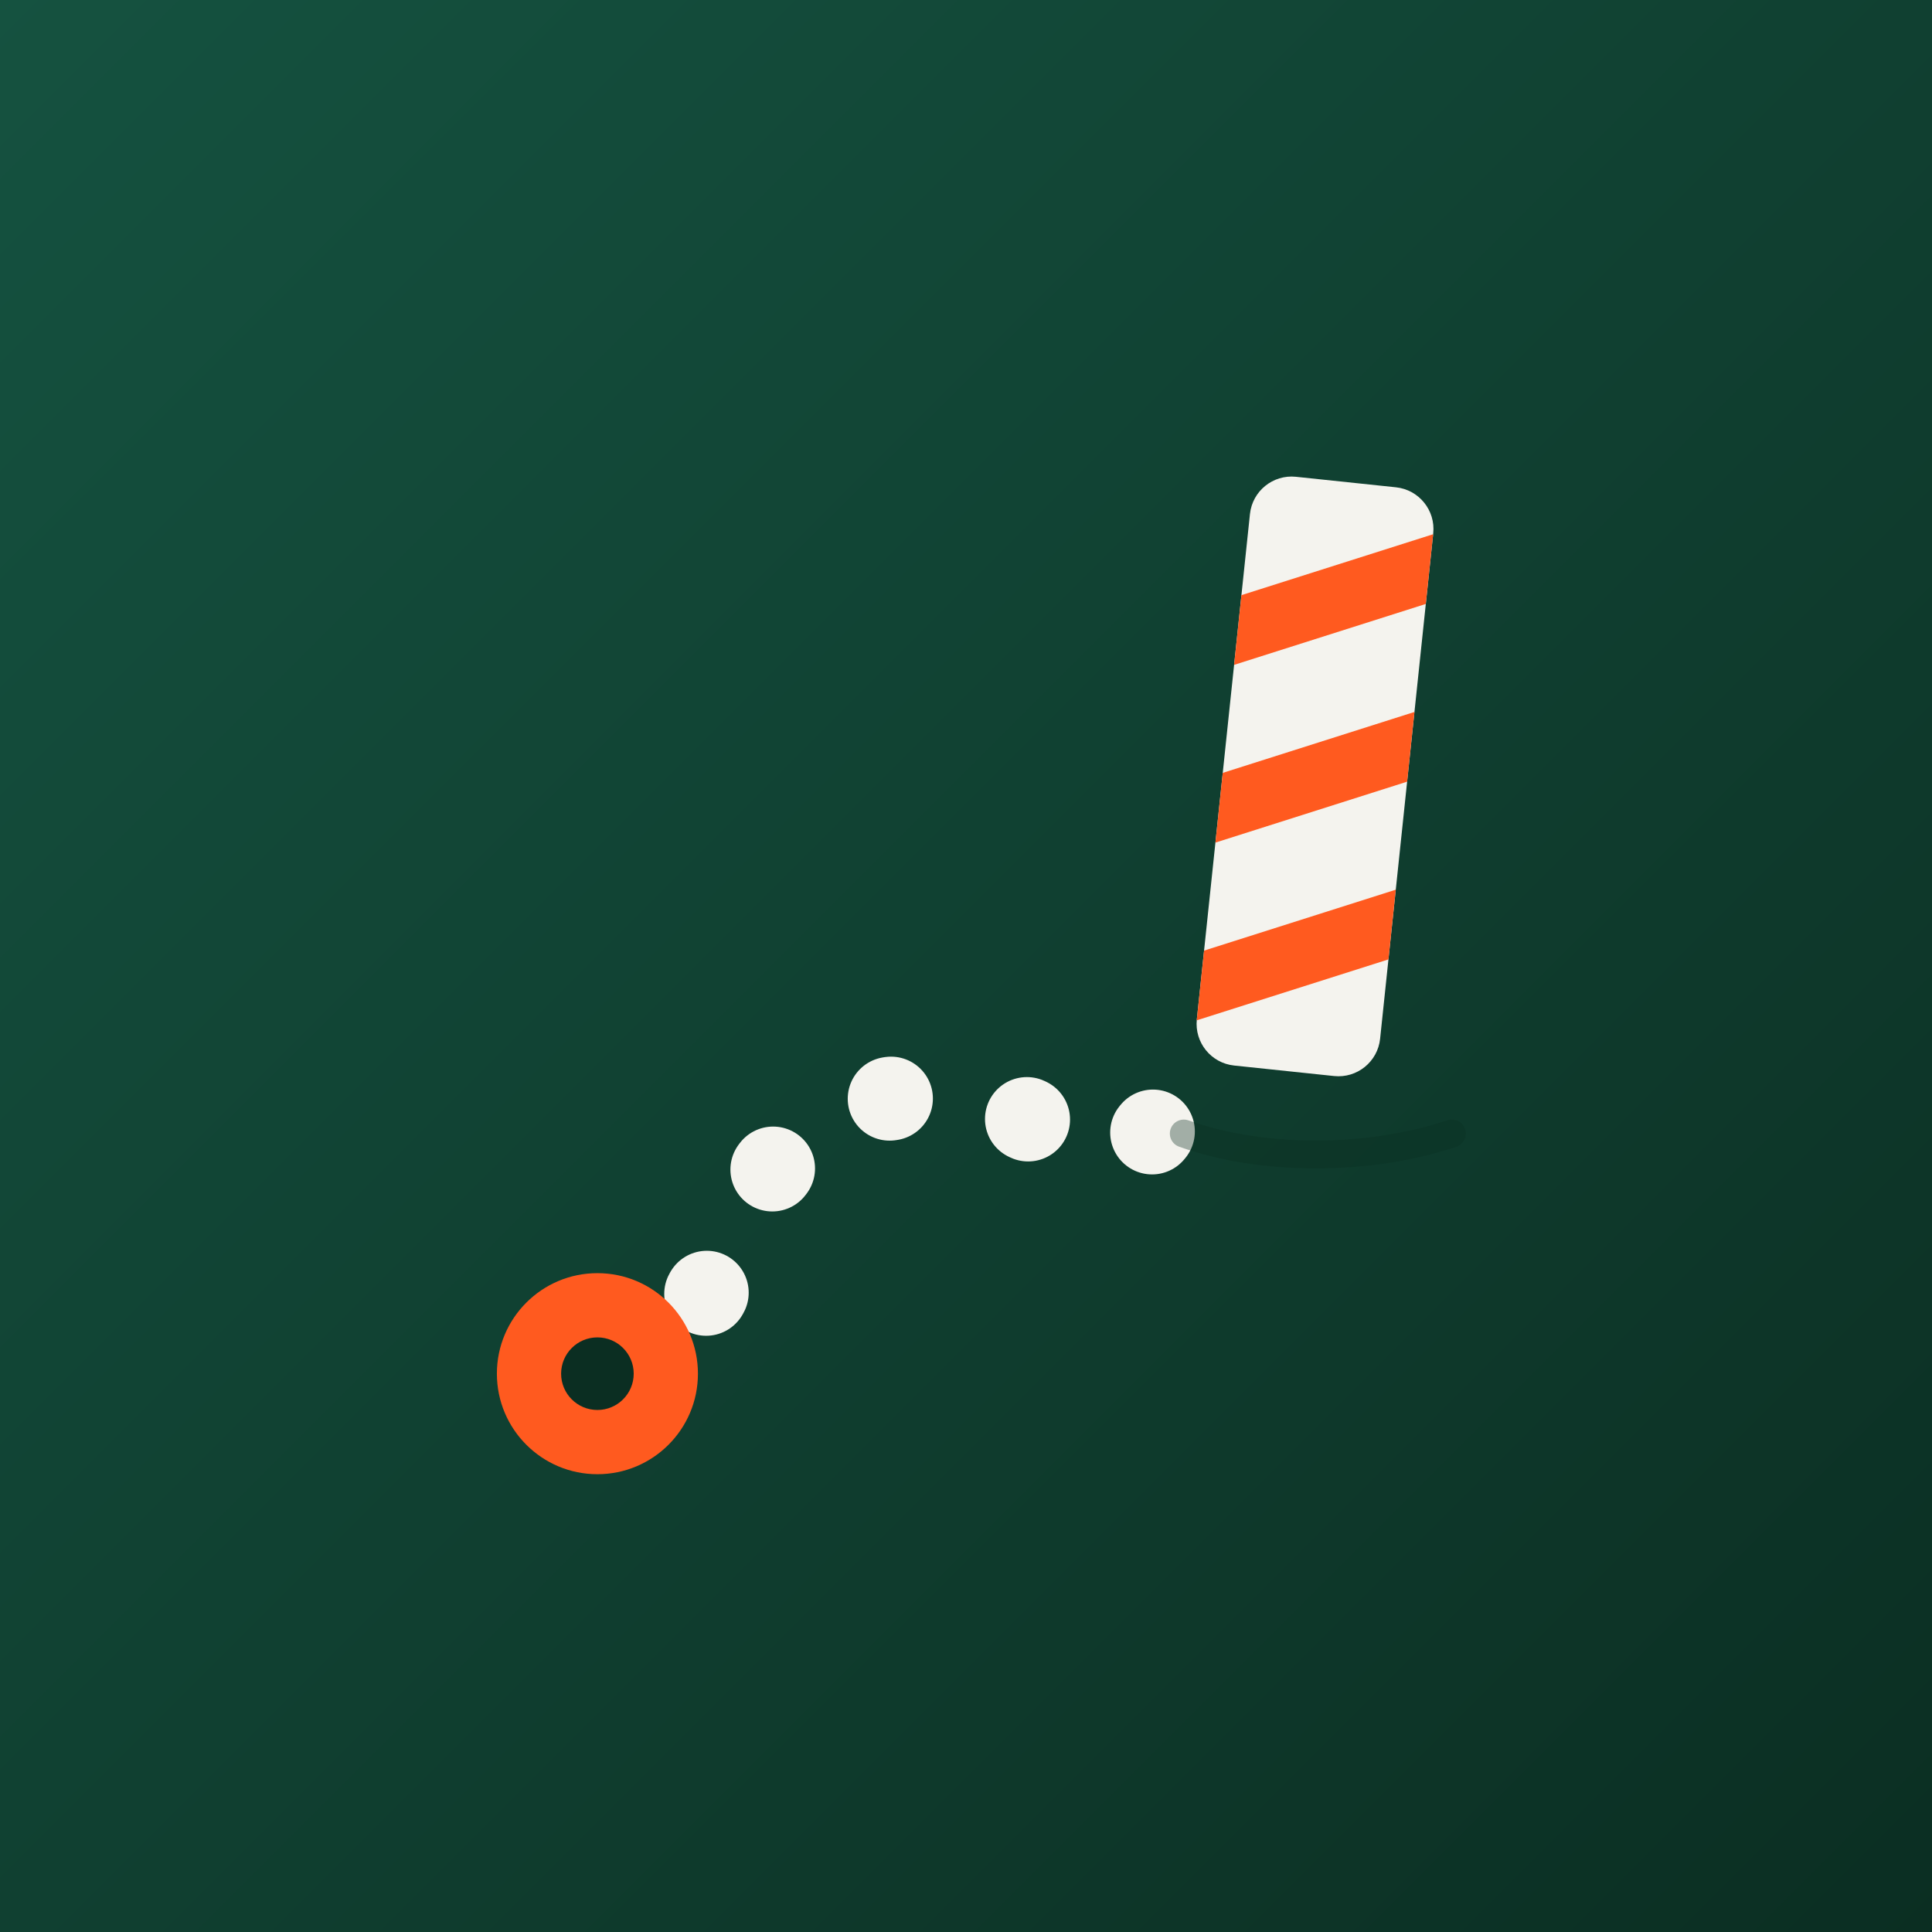
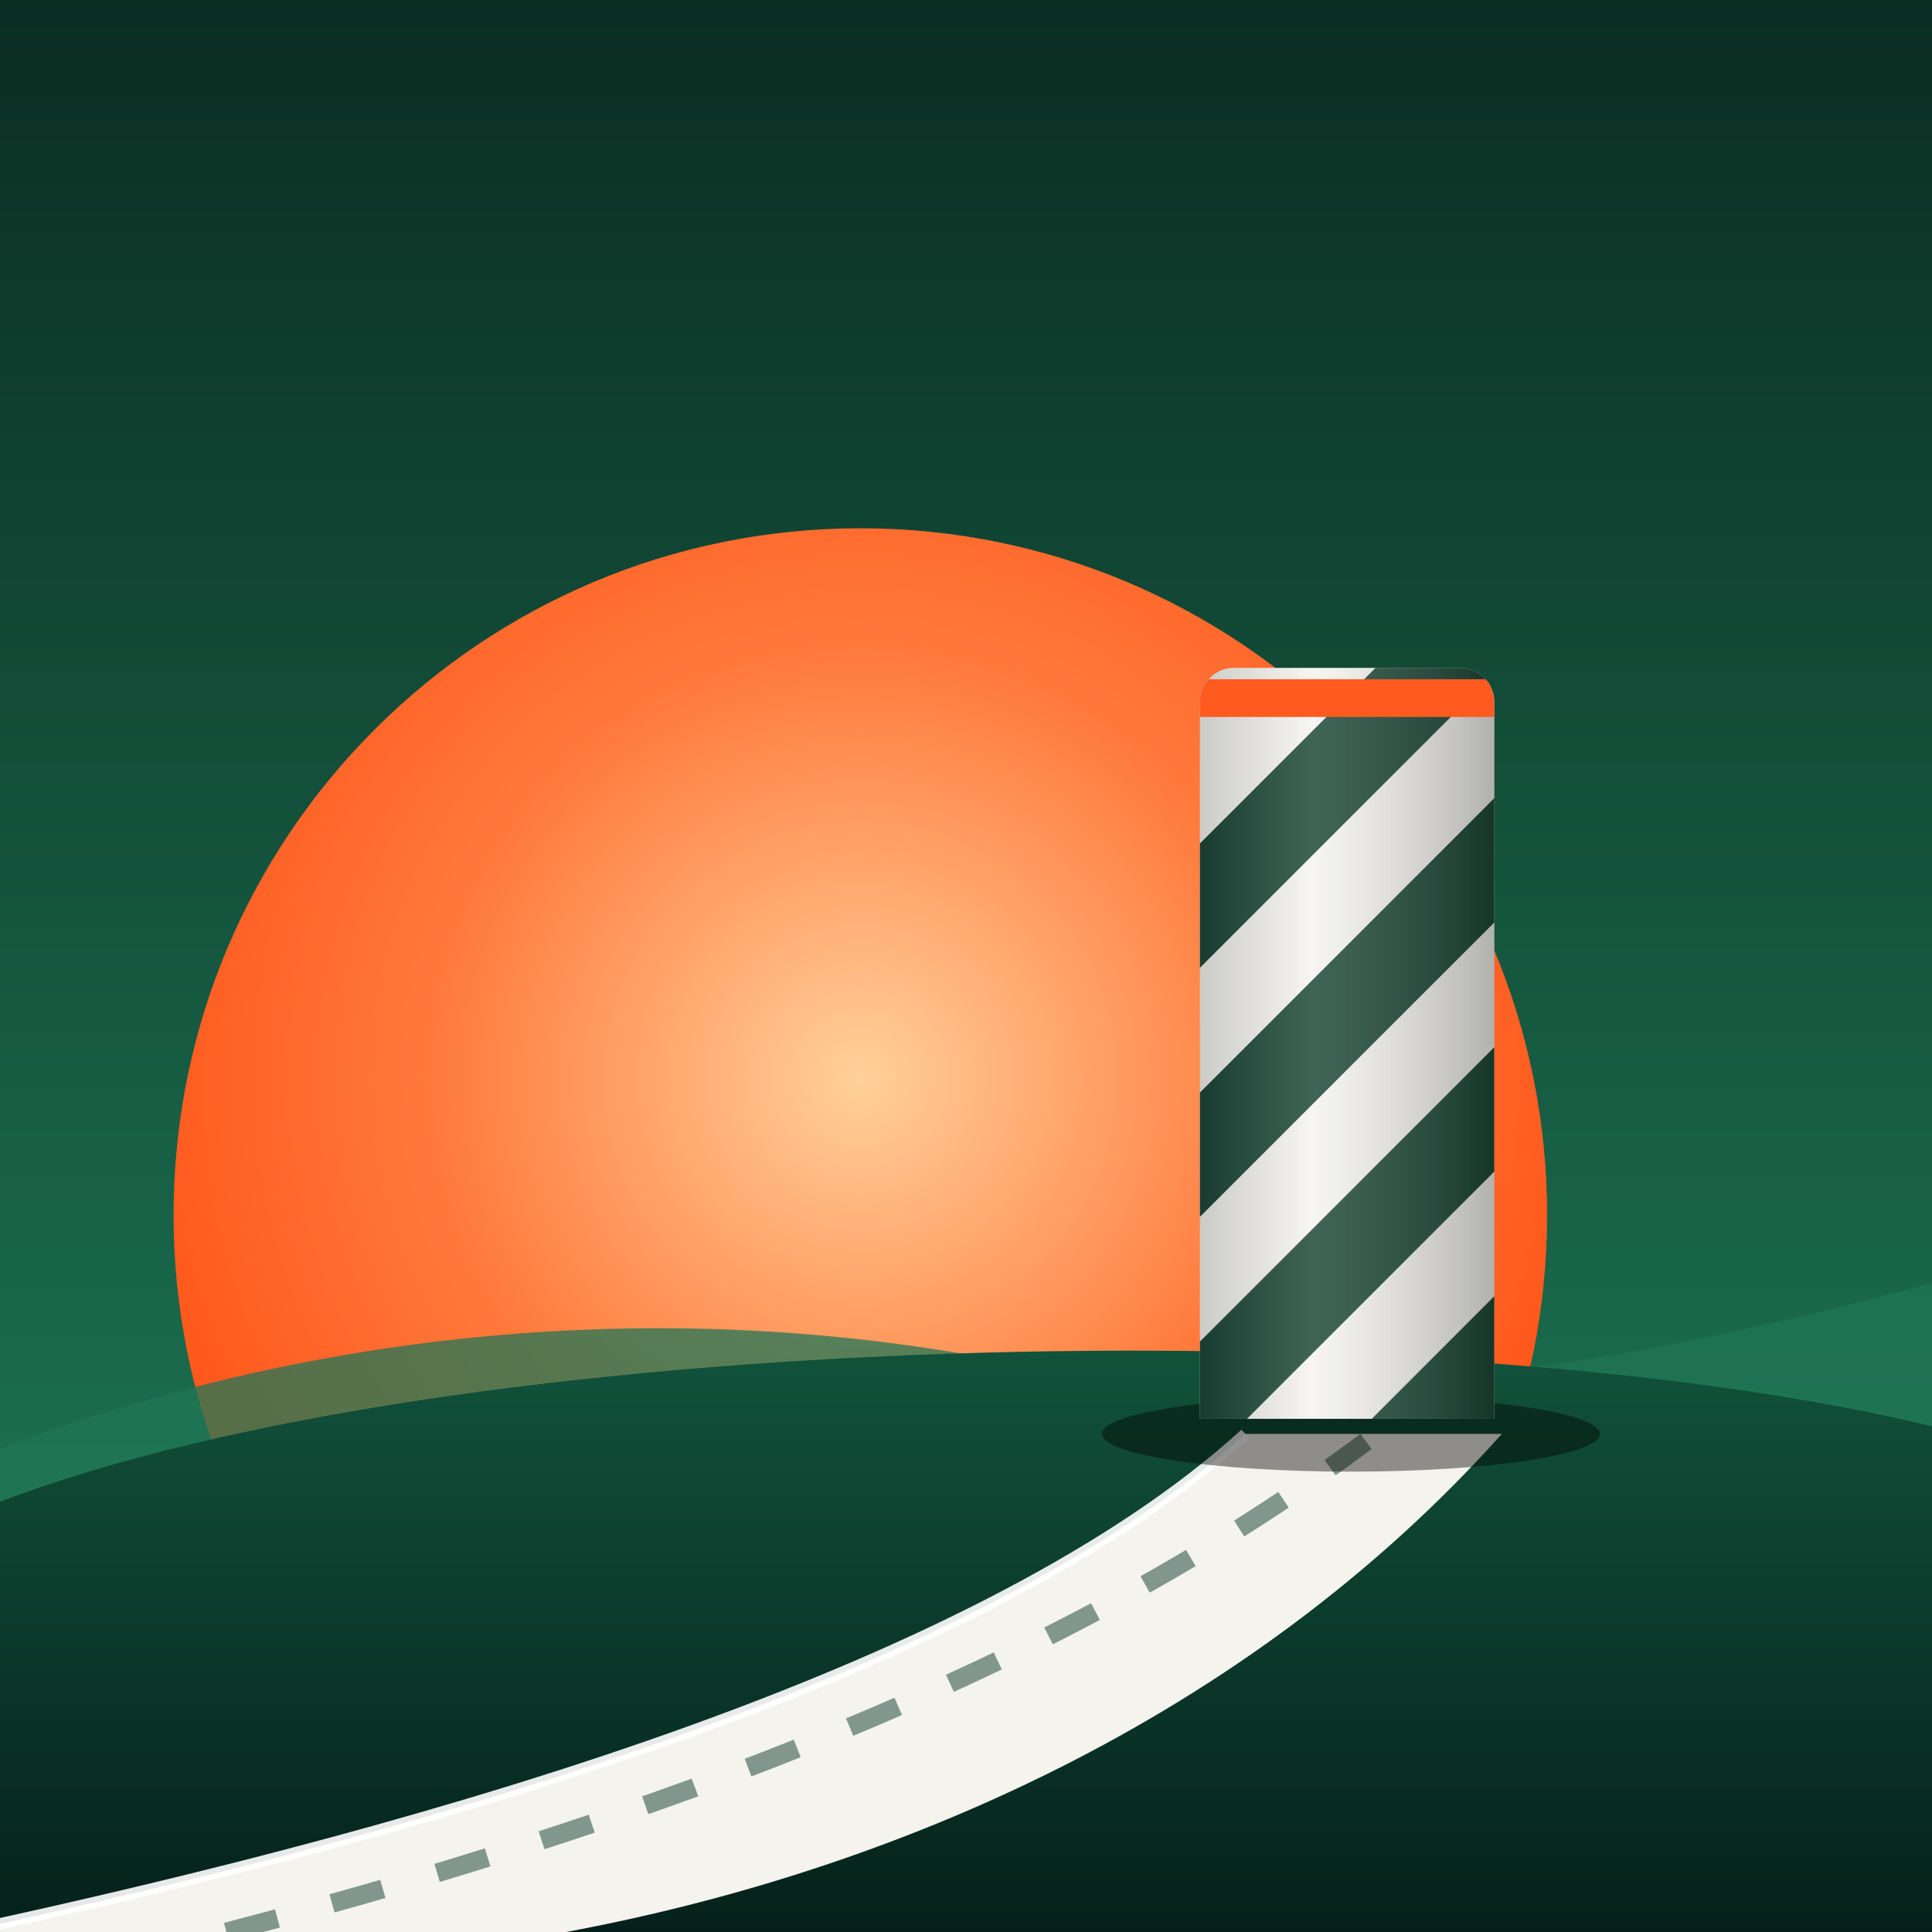
<svg xmlns="http://www.w3.org/2000/svg" viewBox="0 0 512 512">
  <defs>
-     <linearGradient id="bg" x1="0" y1="0" x2="1" y2="1">
-       <stop offset="0" stop-color="#155240" />
-       <stop offset="1" stop-color="#0b2e22" />
+     <linearGradient id="vk-sky" x1="0" y1="0" x2="0" y2="1">
+       <stop offset="0" stop-color="#0a2d22" />
+       <stop offset=".72" stop-color="#1a6a4d" />
+       <stop offset="1" stop-color="#2d8f66" />
    </linearGradient>
+     <radialGradient id="vk-sun" cx="50%" cy="40%" r="62%">
+       <stop offset="0" stop-color="#ffd09a" />
+       <stop offset=".5" stop-color="#ff7a3c" />
+       <stop offset="1" stop-color="#ff4a10" />
+     </radialGradient>
+     <linearGradient id="vk-hill" x1="0" y1="0" x2="0" y2="1">
+       <stop offset="0" stop-color="#11523b" />
+       <stop offset="1" stop-color="#05201a" />
+     </linearGradient>
+     <linearGradient id="vk-vol" x1="0" y1="0" x2="1" y2="0">
+       <stop offset="0" stop-color="#000" stop-opacity=".22" />
+       <stop offset=".4" stop-color="#fff" stop-opacity=".2" />
+       <stop offset="1" stop-color="#000" stop-opacity=".34" />
+     </linearGradient>
+     <clipPath id="vk-pc">
+       <path d="M318 186a9 9 0 0 1 9-9H387a9 9 0 0 1 9 9V376H318Z" />
+     </clipPath>
  </defs>
-   <rect width="512" height="512" fill="url(#bg)" />
-   <g transform="translate(256 256) scale(0.74) translate(-244 -258)">
-     <path d="M112 404C168 398 150 318 214 306S292 356 318 306" fill="none" stroke="#f4f3ee" stroke-width="30" stroke-linecap="round" stroke-dasharray="0.5 50" />
-     <circle cx="112" cy="404" r="36" fill="#ff5a1f" />
-     <circle cx="112" cy="404" r="13" fill="#0b2e22" />
-     <g transform="rotate(6 368 190)">
-       <rect x="336" y="84" width="66" height="212" rx="15" fill="#f4f3ee" />
-       <clipPath id="post">
-         <rect x="336" y="84" width="66" height="212" rx="15" />
-       </clipPath>
-       <g clip-path="url(#post)" stroke="#ff5a1f" stroke-width="23">
-         <path d="M324 146l96-42M324 210l96-42M324 274l96-42M324 338l96-42" />
-       </g>
+   <g>
+     <rect width="512" height="512" fill="url(#vk-sky)" />
+     <circle cx="228" cy="322" r="182" fill="url(#vk-sun)" />
+     <path d="M0 384C84 352 176 344 262 360C352 376 430 362 512 340V512H0Z" fill="#1f7556" opacity=".75" />
+     <path d="M0 398C120 352 380 346 512 378V512H0Z" fill="url(#vk-hill)" />
+     <path d="M-10 512C120 484 262 442 330 380H398C330 456 236 496 150 512Z" fill="#f4f3ee" />
+     <path d="M-10 512C120 484 262 442 330 380" stroke="#fff" stroke-width="3" fill="none" opacity=".9" />
+     <path d="M60 512C190 478 290 436 362 382" stroke="#0f3d2c" stroke-opacity=".5" stroke-width="5" stroke-dasharray="14 15" fill="none" />
+     <ellipse cx="358" cy="380" rx="66" ry="10" fill="#000" opacity=".42" />
+     <g clip-path="url(#vk-pc)">
+       <rect x="310" y="170" width="94" height="212" fill="#f4f3ee" />
+       <path d="M296 262l190-190M296 328l190-190M296 394l190-190M296 460l190-190M296 526l190-190M296 592l190-190" stroke="#0f3d2c" stroke-width="23.3" fill="none" />
+       <rect x="310" y="170" width="94" height="212" fill="url(#vk-vol)" />
+       <rect x="310" y="180" width="94" height="10" fill="#ff5a1f" />
    </g>
-     <path d="M322 318c28 10 66 10 96 0" fill="none" stroke="#0b2e22" stroke-opacity=".35" stroke-width="10" stroke-linecap="round" />
  </g>
</svg>
